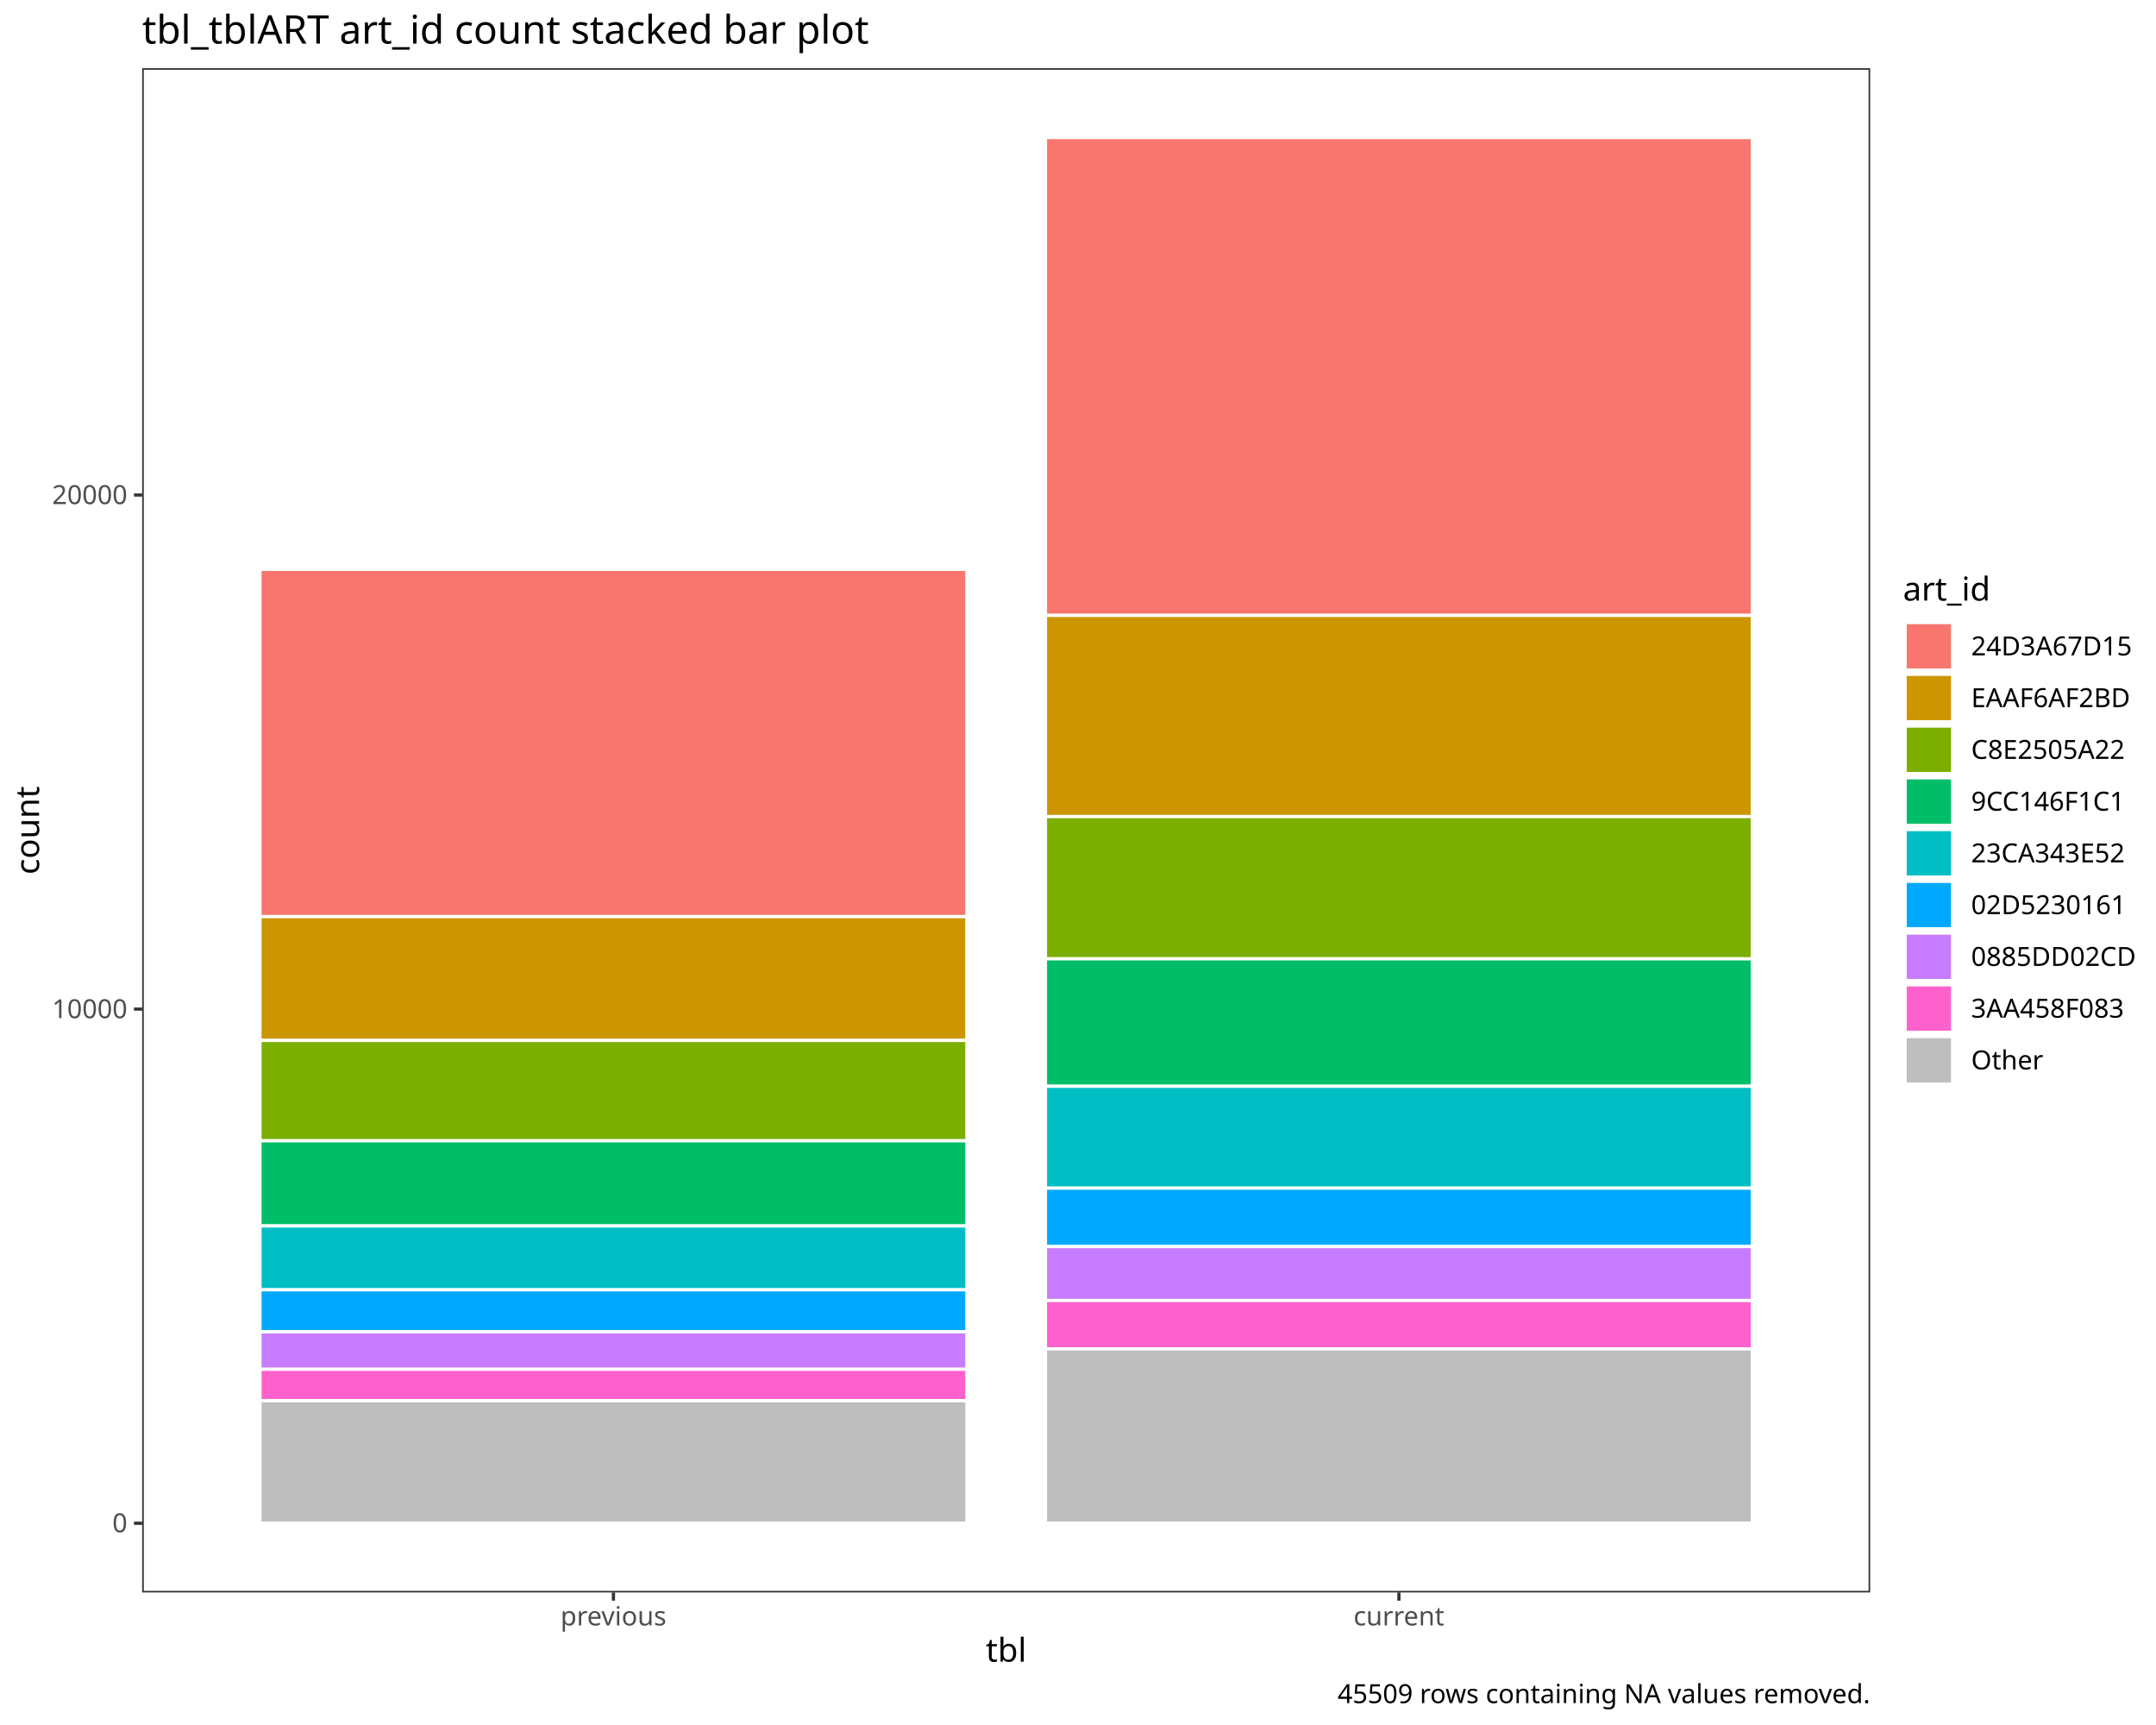
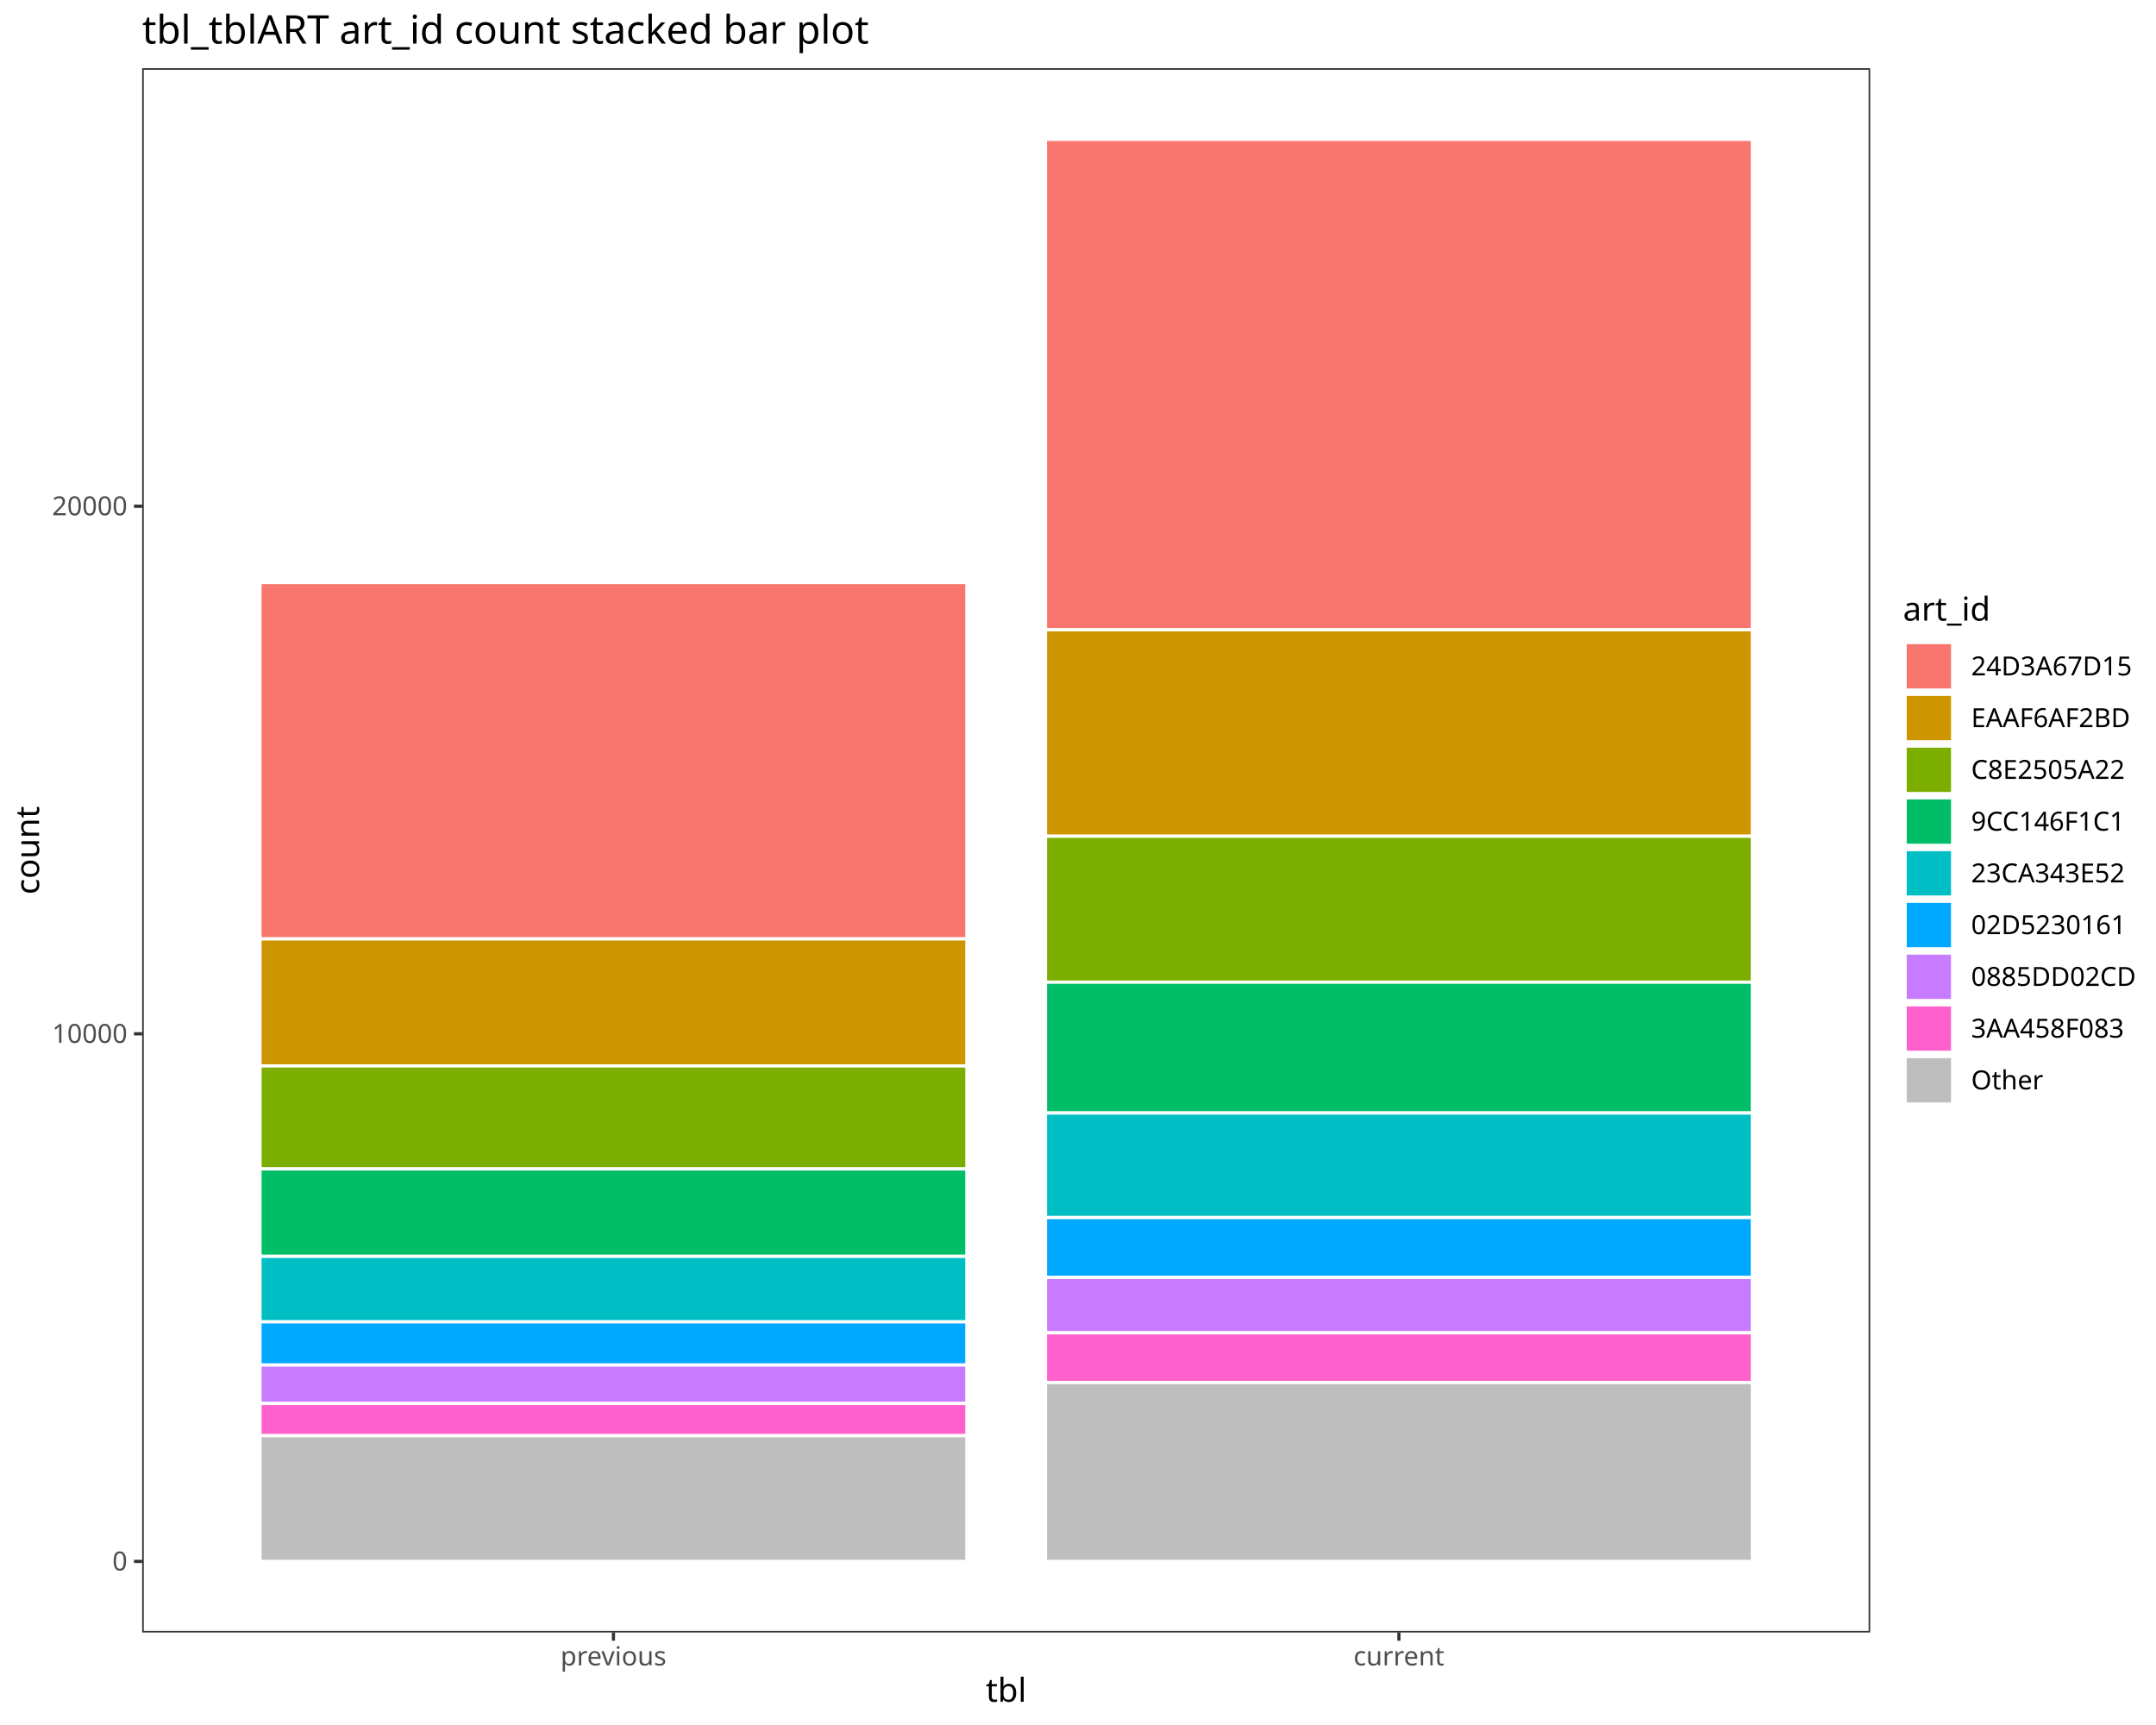
<svg xmlns="http://www.w3.org/2000/svg" class="svglite" data-engine-version="2.0" width="720.00pt" height="576.00pt" viewBox="0 0 720.00 576.00">
  <defs>
    <style type="text/css">
    .svglite line, .svglite polyline, .svglite polygon, .svglite path, .svglite rect, .svglite circle {
      fill: none;
      stroke: #000000;
      stroke-linecap: round;
      stroke-linejoin: round;
      stroke-miterlimit: 10.00;
    }
  </style>
  </defs>
  <rect width="100%" height="100%" style="stroke: none; fill: #FFFFFF;" />
  <defs>
    <clipPath id="cpMC4wMHw3MjAuMDB8MC4wMHw1NzYuMDA=">
      <rect x="0.00" y="0.00" width="720.00" height="576.00" />
    </clipPath>
  </defs>
  <g clip-path="url(#cpMC4wMHw3MjAuMDB8MC4wMHw1NzYuMDA=)">
    <rect x="0.00" y="0.00" width="720.00" height="576.00" style="stroke-width: 1.07; stroke: #FFFFFF; fill: #FFFFFF;" />
  </g>
  <defs>
-     <clipPath id="cpNDcuNDh8NjI0LjU1fDIyLjc4fDUzMS43NQ==">
-       <rect x="47.48" y="22.78" width="577.07" height="508.97" />
+     <clipPath id="cpNDcuNDh8NjI0LjU1fDIyLjc4fDU0NS4xMQ==">
+       <rect x="47.48" y="22.78" width="577.07" height="522.33" />
    </clipPath>
  </defs>
-   <g clip-path="url(#cpNDcuNDh8NjI0LjU1fDIyLjc4fDUzMS43NQ==)">
-     <rect x="47.48" y="22.78" width="577.07" height="508.97" style="stroke-width: 1.07; stroke: none; fill: #FFFFFF;" />
-     <rect x="86.82" y="190.10" width="236.07" height="115.97" style="stroke-width: 1.07; stroke: #FFFFFF; stroke-linecap: butt; stroke-linejoin: miter; fill: #F8766D;" />
-     <rect x="86.82" y="306.07" width="236.07" height="41.34" style="stroke-width: 1.07; stroke: #FFFFFF; stroke-linecap: butt; stroke-linejoin: miter; fill: #CD9600;" />
-     <rect x="86.82" y="347.41" width="236.07" height="33.51" style="stroke-width: 1.07; stroke: #FFFFFF; stroke-linecap: butt; stroke-linejoin: miter; fill: #7CAE00;" />
-     <rect x="86.82" y="380.92" width="236.07" height="28.44" style="stroke-width: 1.07; stroke: #FFFFFF; stroke-linecap: butt; stroke-linejoin: miter; fill: #00BE67;" />
-     <rect x="86.82" y="409.36" width="236.07" height="21.32" style="stroke-width: 1.07; stroke: #FFFFFF; stroke-linecap: butt; stroke-linejoin: miter; fill: #00BFC4;" />
-     <rect x="86.82" y="430.68" width="236.07" height="14.04" style="stroke-width: 1.07; stroke: #FFFFFF; stroke-linecap: butt; stroke-linejoin: miter; fill: #00A9FF;" />
-     <rect x="86.82" y="444.72" width="236.07" height="12.50" style="stroke-width: 1.07; stroke: #FFFFFF; stroke-linecap: butt; stroke-linejoin: miter; fill: #C77CFF;" />
-     <rect x="86.82" y="457.22" width="236.07" height="10.49" style="stroke-width: 1.07; stroke: #FFFFFF; stroke-linecap: butt; stroke-linejoin: miter; fill: #FF61CC;" />
-     <rect x="86.82" y="467.71" width="236.07" height="40.91" style="stroke-width: 1.07; stroke: #FFFFFF; stroke-linecap: butt; stroke-linejoin: miter; fill: #BEBEBE;" />
-     <rect x="349.13" y="45.92" width="236.07" height="159.58" style="stroke-width: 1.07; stroke: #FFFFFF; stroke-linecap: butt; stroke-linejoin: miter; fill: #F8766D;" />
-     <rect x="349.13" y="205.49" width="236.07" height="67.17" style="stroke-width: 1.07; stroke: #FFFFFF; stroke-linecap: butt; stroke-linejoin: miter; fill: #CD9600;" />
-     <rect x="349.13" y="272.67" width="236.07" height="47.50" style="stroke-width: 1.07; stroke: #FFFFFF; stroke-linecap: butt; stroke-linejoin: miter; fill: #7CAE00;" />
-     <rect x="349.13" y="320.16" width="236.07" height="42.55" style="stroke-width: 1.07; stroke: #FFFFFF; stroke-linecap: butt; stroke-linejoin: miter; fill: #00BE67;" />
-     <rect x="349.13" y="362.72" width="236.07" height="34.02" style="stroke-width: 1.07; stroke: #FFFFFF; stroke-linecap: butt; stroke-linejoin: miter; fill: #00BFC4;" />
-     <rect x="349.13" y="396.74" width="236.07" height="19.50" style="stroke-width: 1.07; stroke: #FFFFFF; stroke-linecap: butt; stroke-linejoin: miter; fill: #00A9FF;" />
-     <rect x="349.13" y="416.24" width="236.07" height="18.01" style="stroke-width: 1.07; stroke: #FFFFFF; stroke-linecap: butt; stroke-linejoin: miter; fill: #C77CFF;" />
-     <rect x="349.13" y="434.25" width="236.07" height="16.17" style="stroke-width: 1.07; stroke: #FFFFFF; stroke-linecap: butt; stroke-linejoin: miter; fill: #FF61CC;" />
-     <rect x="349.13" y="450.42" width="236.07" height="58.19" style="stroke-width: 1.07; stroke: #FFFFFF; stroke-linecap: butt; stroke-linejoin: miter; fill: #BEBEBE;" />
-     <rect x="47.48" y="22.78" width="577.07" height="508.97" style="stroke-width: 1.07; stroke: #333333;" />
+   <g clip-path="url(#cpNDcuNDh8NjI0LjU1fDIyLjc4fDU0NS4xMQ==)">
+     <rect x="47.48" y="22.78" width="577.07" height="522.33" style="stroke-width: 1.07; stroke: none; fill: #FFFFFF;" />
+     <rect x="86.82" y="194.49" width="236.07" height="119.02" style="stroke-width: 1.07; stroke: #FFFFFF; stroke-linecap: butt; stroke-linejoin: miter; fill: #F8766D;" />
+     <rect x="86.82" y="313.51" width="236.07" height="42.42" style="stroke-width: 1.07; stroke: #FFFFFF; stroke-linecap: butt; stroke-linejoin: miter; fill: #CD9600;" />
+     <rect x="86.82" y="355.93" width="236.07" height="34.39" style="stroke-width: 1.07; stroke: #FFFFFF; stroke-linecap: butt; stroke-linejoin: miter; fill: #7CAE00;" />
+     <rect x="86.82" y="390.32" width="236.07" height="29.19" style="stroke-width: 1.07; stroke: #FFFFFF; stroke-linecap: butt; stroke-linejoin: miter; fill: #00BE67;" />
+     <rect x="86.82" y="419.51" width="236.07" height="21.88" style="stroke-width: 1.07; stroke: #FFFFFF; stroke-linecap: butt; stroke-linejoin: miter; fill: #00BFC4;" />
+     <rect x="86.82" y="441.39" width="236.07" height="14.41" style="stroke-width: 1.07; stroke: #FFFFFF; stroke-linecap: butt; stroke-linejoin: miter; fill: #00A9FF;" />
+     <rect x="86.82" y="455.80" width="236.07" height="12.83" style="stroke-width: 1.07; stroke: #FFFFFF; stroke-linecap: butt; stroke-linejoin: miter; fill: #C77CFF;" />
+     <rect x="86.82" y="468.63" width="236.07" height="10.76" style="stroke-width: 1.07; stroke: #FFFFFF; stroke-linecap: butt; stroke-linejoin: miter; fill: #FF61CC;" />
+     <rect x="86.82" y="479.39" width="236.07" height="41.98" style="stroke-width: 1.07; stroke: #FFFFFF; stroke-linecap: butt; stroke-linejoin: miter; fill: #BEBEBE;" />
+     <rect x="349.13" y="46.53" width="236.07" height="163.77" style="stroke-width: 1.07; stroke: #FFFFFF; stroke-linecap: butt; stroke-linejoin: miter; fill: #F8766D;" />
+     <rect x="349.13" y="210.29" width="236.07" height="68.93" style="stroke-width: 1.07; stroke: #FFFFFF; stroke-linecap: butt; stroke-linejoin: miter; fill: #CD9600;" />
+     <rect x="349.13" y="279.23" width="236.07" height="48.75" style="stroke-width: 1.07; stroke: #FFFFFF; stroke-linecap: butt; stroke-linejoin: miter; fill: #7CAE00;" />
+     <rect x="349.13" y="327.97" width="236.07" height="43.67" style="stroke-width: 1.07; stroke: #FFFFFF; stroke-linecap: butt; stroke-linejoin: miter; fill: #00BE67;" />
+     <rect x="349.13" y="371.64" width="236.07" height="34.92" style="stroke-width: 1.07; stroke: #FFFFFF; stroke-linecap: butt; stroke-linejoin: miter; fill: #00BFC4;" />
+     <rect x="349.13" y="406.56" width="236.07" height="20.01" style="stroke-width: 1.07; stroke: #FFFFFF; stroke-linecap: butt; stroke-linejoin: miter; fill: #00A9FF;" />
+     <rect x="349.13" y="426.57" width="236.07" height="18.48" style="stroke-width: 1.07; stroke: #FFFFFF; stroke-linecap: butt; stroke-linejoin: miter; fill: #C77CFF;" />
+     <rect x="349.13" y="445.05" width="236.07" height="16.60" style="stroke-width: 1.07; stroke: #FFFFFF; stroke-linecap: butt; stroke-linejoin: miter; fill: #FF61CC;" />
+     <rect x="349.13" y="461.65" width="236.07" height="59.72" style="stroke-width: 1.07; stroke: #FFFFFF; stroke-linecap: butt; stroke-linejoin: miter; fill: #BEBEBE;" />
+     <rect x="47.48" y="22.78" width="577.07" height="522.33" style="stroke-width: 1.07; stroke: #333333;" />
  </g>
  <g clip-path="url(#cpMC4wMHw3MjAuMDB8MC4wMHw1NzYuMDA=)">
-     <text x="42.55" y="511.64" text-anchor="end" style="font-size: 8.80px; fill: #4D4D4D; font-family: sans;" textLength="4.89px" lengthAdjust="spacingAndGlyphs">0</text>
-     <text x="42.55" y="339.98" text-anchor="end" style="font-size: 8.80px; fill: #4D4D4D; font-family: sans;" textLength="24.47px" lengthAdjust="spacingAndGlyphs">10000</text>
-     <text x="42.55" y="168.32" text-anchor="end" style="font-size: 8.80px; fill: #4D4D4D; font-family: sans;" textLength="24.47px" lengthAdjust="spacingAndGlyphs">20000</text>
-     <polyline points="44.74,508.62 47.48,508.62 " style="stroke-width: 1.07; stroke: #333333; stroke-linecap: butt;" />
-     <polyline points="44.74,336.95 47.48,336.95 " style="stroke-width: 1.07; stroke: #333333; stroke-linecap: butt;" />
-     <polyline points="44.74,165.29 47.48,165.29 " style="stroke-width: 1.07; stroke: #333333; stroke-linecap: butt;" />
-     <polyline points="204.86,534.49 204.86,531.75 " style="stroke-width: 1.07; stroke: #333333; stroke-linecap: butt;" />
-     <polyline points="467.17,534.49 467.17,531.75 " style="stroke-width: 1.07; stroke: #333333; stroke-linecap: butt;" />
-     <text x="204.86" y="542.74" text-anchor="middle" style="font-size: 8.80px; fill: #4D4D4D; font-family: sans;" textLength="33.27px" lengthAdjust="spacingAndGlyphs">previous</text>
-     <text x="467.17" y="542.74" text-anchor="middle" style="font-size: 8.80px; fill: #4D4D4D; font-family: sans;" textLength="27.39px" lengthAdjust="spacingAndGlyphs">current</text>
-     <text x="336.01" y="554.87" text-anchor="middle" style="font-size: 11.00px; font-family: sans;" textLength="11.62px" lengthAdjust="spacingAndGlyphs">tbl</text>
-     <text transform="translate(13.05,277.27) rotate(-90)" text-anchor="middle" style="font-size: 11.00px; font-family: sans;" textLength="26.91px" lengthAdjust="spacingAndGlyphs">count</text>
-     <rect x="635.51" y="191.84" width="79.01" height="170.85" style="stroke-width: 1.07; stroke: none; fill: #FFFFFF;" />
-     <text x="635.51" y="200.55" style="font-size: 11.00px; font-family: sans;" textLength="27.52px" lengthAdjust="spacingAndGlyphs">art_id</text>
-     <rect x="635.51" y="207.17" width="17.28" height="17.28" style="stroke-width: 1.07; stroke: none; fill: #FFFFFF;" />
-     <rect x="636.22" y="207.88" width="15.86" height="15.86" style="stroke-width: 1.07; stroke: #FFFFFF; stroke-linecap: butt; stroke-linejoin: miter; fill: #F8766D;" />
-     <rect x="635.51" y="224.45" width="17.28" height="17.28" style="stroke-width: 1.07; stroke: none; fill: #FFFFFF;" />
-     <rect x="636.22" y="225.16" width="15.86" height="15.86" style="stroke-width: 1.07; stroke: #FFFFFF; stroke-linecap: butt; stroke-linejoin: miter; fill: #CD9600;" />
-     <rect x="635.51" y="241.73" width="17.28" height="17.28" style="stroke-width: 1.07; stroke: none; fill: #FFFFFF;" />
-     <rect x="636.22" y="242.44" width="15.86" height="15.86" style="stroke-width: 1.07; stroke: #FFFFFF; stroke-linecap: butt; stroke-linejoin: miter; fill: #7CAE00;" />
-     <rect x="635.51" y="259.01" width="17.28" height="17.28" style="stroke-width: 1.07; stroke: none; fill: #FFFFFF;" />
-     <rect x="636.22" y="259.72" width="15.86" height="15.86" style="stroke-width: 1.07; stroke: #FFFFFF; stroke-linecap: butt; stroke-linejoin: miter; fill: #00BE67;" />
-     <rect x="635.51" y="276.29" width="17.28" height="17.28" style="stroke-width: 1.07; stroke: none; fill: #FFFFFF;" />
-     <rect x="636.22" y="277.00" width="15.86" height="15.86" style="stroke-width: 1.07; stroke: #FFFFFF; stroke-linecap: butt; stroke-linejoin: miter; fill: #00BFC4;" />
-     <rect x="635.51" y="293.57" width="17.28" height="17.28" style="stroke-width: 1.07; stroke: none; fill: #FFFFFF;" />
-     <rect x="636.22" y="294.28" width="15.86" height="15.86" style="stroke-width: 1.07; stroke: #FFFFFF; stroke-linecap: butt; stroke-linejoin: miter; fill: #00A9FF;" />
-     <rect x="635.51" y="310.85" width="17.28" height="17.28" style="stroke-width: 1.07; stroke: none; fill: #FFFFFF;" />
-     <rect x="636.22" y="311.56" width="15.86" height="15.86" style="stroke-width: 1.07; stroke: #FFFFFF; stroke-linecap: butt; stroke-linejoin: miter; fill: #C77CFF;" />
-     <rect x="635.51" y="328.13" width="17.28" height="17.28" style="stroke-width: 1.07; stroke: none; fill: #FFFFFF;" />
-     <rect x="636.22" y="328.84" width="15.86" height="15.86" style="stroke-width: 1.07; stroke: #FFFFFF; stroke-linecap: butt; stroke-linejoin: miter; fill: #FF61CC;" />
-     <rect x="635.51" y="345.41" width="17.28" height="17.28" style="stroke-width: 1.07; stroke: none; fill: #FFFFFF;" />
-     <rect x="636.22" y="346.12" width="15.86" height="15.86" style="stroke-width: 1.07; stroke: #FFFFFF; stroke-linecap: butt; stroke-linejoin: miter; fill: #BEBEBE;" />
-     <text x="658.27" y="218.84" style="font-size: 8.80px; font-family: sans;" textLength="52.85px" lengthAdjust="spacingAndGlyphs">24D3A67D15</text>
-     <text x="658.27" y="236.12" style="font-size: 8.80px; font-family: sans;" textLength="56.25px" lengthAdjust="spacingAndGlyphs">EAAF6AF2BD</text>
-     <text x="658.27" y="253.40" style="font-size: 8.80px; font-family: sans;" textLength="52.36px" lengthAdjust="spacingAndGlyphs">C8E2505A22</text>
-     <text x="658.27" y="270.68" style="font-size: 8.80px; font-family: sans;" textLength="53.81px" lengthAdjust="spacingAndGlyphs">9CC146F1C1</text>
-     <text x="658.27" y="287.96" style="font-size: 8.80px; font-family: sans;" textLength="52.36px" lengthAdjust="spacingAndGlyphs">23CA343E52</text>
-     <text x="658.27" y="305.24" style="font-size: 8.80px; font-family: sans;" textLength="50.41px" lengthAdjust="spacingAndGlyphs">02D5230161</text>
-     <text x="658.27" y="322.52" style="font-size: 8.80px; font-family: sans;" textLength="54.80px" lengthAdjust="spacingAndGlyphs">0885DD02CD</text>
-     <text x="658.27" y="339.80" style="font-size: 8.80px; font-family: sans;" textLength="51.38px" lengthAdjust="spacingAndGlyphs">3AA458F083</text>
-     <text x="658.27" y="357.08" style="font-size: 8.80px; font-family: sans;" textLength="22.01px" lengthAdjust="spacingAndGlyphs">Other</text>
+     <text x="42.55" y="524.40" text-anchor="end" style="font-size: 8.80px; fill: #4D4D4D; font-family: sans;" textLength="4.89px" lengthAdjust="spacingAndGlyphs">0</text>
+     <text x="42.55" y="348.23" text-anchor="end" style="font-size: 8.80px; fill: #4D4D4D; font-family: sans;" textLength="24.47px" lengthAdjust="spacingAndGlyphs">10000</text>
+     <text x="42.55" y="172.06" text-anchor="end" style="font-size: 8.80px; fill: #4D4D4D; font-family: sans;" textLength="24.47px" lengthAdjust="spacingAndGlyphs">20000</text>
+     <polyline points="44.74,521.37 47.48,521.37 " style="stroke-width: 1.07; stroke: #333333; stroke-linecap: butt;" />
+     <polyline points="44.74,345.20 47.48,345.20 " style="stroke-width: 1.07; stroke: #333333; stroke-linecap: butt;" />
+     <polyline points="44.74,169.03 47.48,169.03 " style="stroke-width: 1.07; stroke: #333333; stroke-linecap: butt;" />
+     <polyline points="204.86,547.85 204.86,545.11 " style="stroke-width: 1.07; stroke: #333333; stroke-linecap: butt;" />
+     <polyline points="467.17,547.85 467.17,545.11 " style="stroke-width: 1.07; stroke: #333333; stroke-linecap: butt;" />
+     <text x="204.86" y="556.10" text-anchor="middle" style="font-size: 8.80px; fill: #4D4D4D; font-family: sans;" textLength="33.27px" lengthAdjust="spacingAndGlyphs">previous</text>
+     <text x="467.17" y="556.10" text-anchor="middle" style="font-size: 8.80px; fill: #4D4D4D; font-family: sans;" textLength="27.39px" lengthAdjust="spacingAndGlyphs">current</text>
+     <text x="336.01" y="568.24" text-anchor="middle" style="font-size: 11.00px; font-family: sans;" textLength="11.62px" lengthAdjust="spacingAndGlyphs">tbl</text>
+     <text transform="translate(13.05,283.95) rotate(-90)" text-anchor="middle" style="font-size: 11.00px; font-family: sans;" textLength="26.91px" lengthAdjust="spacingAndGlyphs">count</text>
+     <rect x="635.51" y="198.52" width="79.01" height="170.85" style="stroke-width: 1.07; stroke: none; fill: #FFFFFF;" />
+     <text x="635.51" y="207.23" style="font-size: 11.00px; font-family: sans;" textLength="27.52px" lengthAdjust="spacingAndGlyphs">art_id</text>
+     <rect x="635.51" y="213.85" width="17.28" height="17.28" style="stroke-width: 1.07; stroke: none; fill: #FFFFFF;" />
+     <rect x="636.22" y="214.56" width="15.86" height="15.86" style="stroke-width: 1.07; stroke: #FFFFFF; stroke-linecap: butt; stroke-linejoin: miter; fill: #F8766D;" />
+     <rect x="635.51" y="231.13" width="17.28" height="17.28" style="stroke-width: 1.07; stroke: none; fill: #FFFFFF;" />
+     <rect x="636.22" y="231.84" width="15.86" height="15.86" style="stroke-width: 1.07; stroke: #FFFFFF; stroke-linecap: butt; stroke-linejoin: miter; fill: #CD9600;" />
+     <rect x="635.51" y="248.41" width="17.28" height="17.28" style="stroke-width: 1.07; stroke: none; fill: #FFFFFF;" />
+     <rect x="636.22" y="249.12" width="15.86" height="15.86" style="stroke-width: 1.07; stroke: #FFFFFF; stroke-linecap: butt; stroke-linejoin: miter; fill: #7CAE00;" />
+     <rect x="635.51" y="265.69" width="17.28" height="17.28" style="stroke-width: 1.07; stroke: none; fill: #FFFFFF;" />
+     <rect x="636.22" y="266.40" width="15.86" height="15.86" style="stroke-width: 1.07; stroke: #FFFFFF; stroke-linecap: butt; stroke-linejoin: miter; fill: #00BE67;" />
+     <rect x="635.51" y="282.97" width="17.28" height="17.28" style="stroke-width: 1.07; stroke: none; fill: #FFFFFF;" />
+     <rect x="636.22" y="283.68" width="15.86" height="15.86" style="stroke-width: 1.07; stroke: #FFFFFF; stroke-linecap: butt; stroke-linejoin: miter; fill: #00BFC4;" />
+     <rect x="635.51" y="300.25" width="17.28" height="17.28" style="stroke-width: 1.07; stroke: none; fill: #FFFFFF;" />
+     <rect x="636.22" y="300.96" width="15.86" height="15.86" style="stroke-width: 1.07; stroke: #FFFFFF; stroke-linecap: butt; stroke-linejoin: miter; fill: #00A9FF;" />
+     <rect x="635.51" y="317.53" width="17.28" height="17.28" style="stroke-width: 1.07; stroke: none; fill: #FFFFFF;" />
+     <rect x="636.22" y="318.24" width="15.86" height="15.86" style="stroke-width: 1.07; stroke: #FFFFFF; stroke-linecap: butt; stroke-linejoin: miter; fill: #C77CFF;" />
+     <rect x="635.51" y="334.81" width="17.28" height="17.28" style="stroke-width: 1.07; stroke: none; fill: #FFFFFF;" />
+     <rect x="636.22" y="335.52" width="15.86" height="15.86" style="stroke-width: 1.07; stroke: #FFFFFF; stroke-linecap: butt; stroke-linejoin: miter; fill: #FF61CC;" />
+     <rect x="635.51" y="352.09" width="17.28" height="17.28" style="stroke-width: 1.07; stroke: none; fill: #FFFFFF;" />
+     <rect x="636.22" y="352.80" width="15.86" height="15.86" style="stroke-width: 1.07; stroke: #FFFFFF; stroke-linecap: butt; stroke-linejoin: miter; fill: #BEBEBE;" />
+     <text x="658.27" y="225.52" style="font-size: 8.80px; font-family: sans;" textLength="52.85px" lengthAdjust="spacingAndGlyphs">24D3A67D15</text>
+     <text x="658.27" y="242.80" style="font-size: 8.80px; font-family: sans;" textLength="56.25px" lengthAdjust="spacingAndGlyphs">EAAF6AF2BD</text>
+     <text x="658.27" y="260.08" style="font-size: 8.80px; font-family: sans;" textLength="52.36px" lengthAdjust="spacingAndGlyphs">C8E2505A22</text>
+     <text x="658.27" y="277.36" style="font-size: 8.80px; font-family: sans;" textLength="53.81px" lengthAdjust="spacingAndGlyphs">9CC146F1C1</text>
+     <text x="658.27" y="294.64" style="font-size: 8.80px; font-family: sans;" textLength="52.36px" lengthAdjust="spacingAndGlyphs">23CA343E52</text>
+     <text x="658.27" y="311.92" style="font-size: 8.80px; font-family: sans;" textLength="50.41px" lengthAdjust="spacingAndGlyphs">02D5230161</text>
+     <text x="658.27" y="329.20" style="font-size: 8.80px; font-family: sans;" textLength="54.80px" lengthAdjust="spacingAndGlyphs">0885DD02CD</text>
+     <text x="658.27" y="346.48" style="font-size: 8.80px; font-family: sans;" textLength="51.38px" lengthAdjust="spacingAndGlyphs">3AA458F083</text>
+     <text x="658.27" y="363.76" style="font-size: 8.80px; font-family: sans;" textLength="22.01px" lengthAdjust="spacingAndGlyphs">Other</text>
    <text x="47.48" y="14.56" style="font-size: 13.20px; font-family: sans;" textLength="231.15px" lengthAdjust="spacingAndGlyphs">tbl_tblART art_id count stacked bar plot</text>
-     <text x="624.55" y="568.69" text-anchor="end" style="font-size: 8.80px; font-family: sans;" textLength="169.77px" lengthAdjust="spacingAndGlyphs">45509 rows containing NA values removed.</text>
  </g>
</svg>
